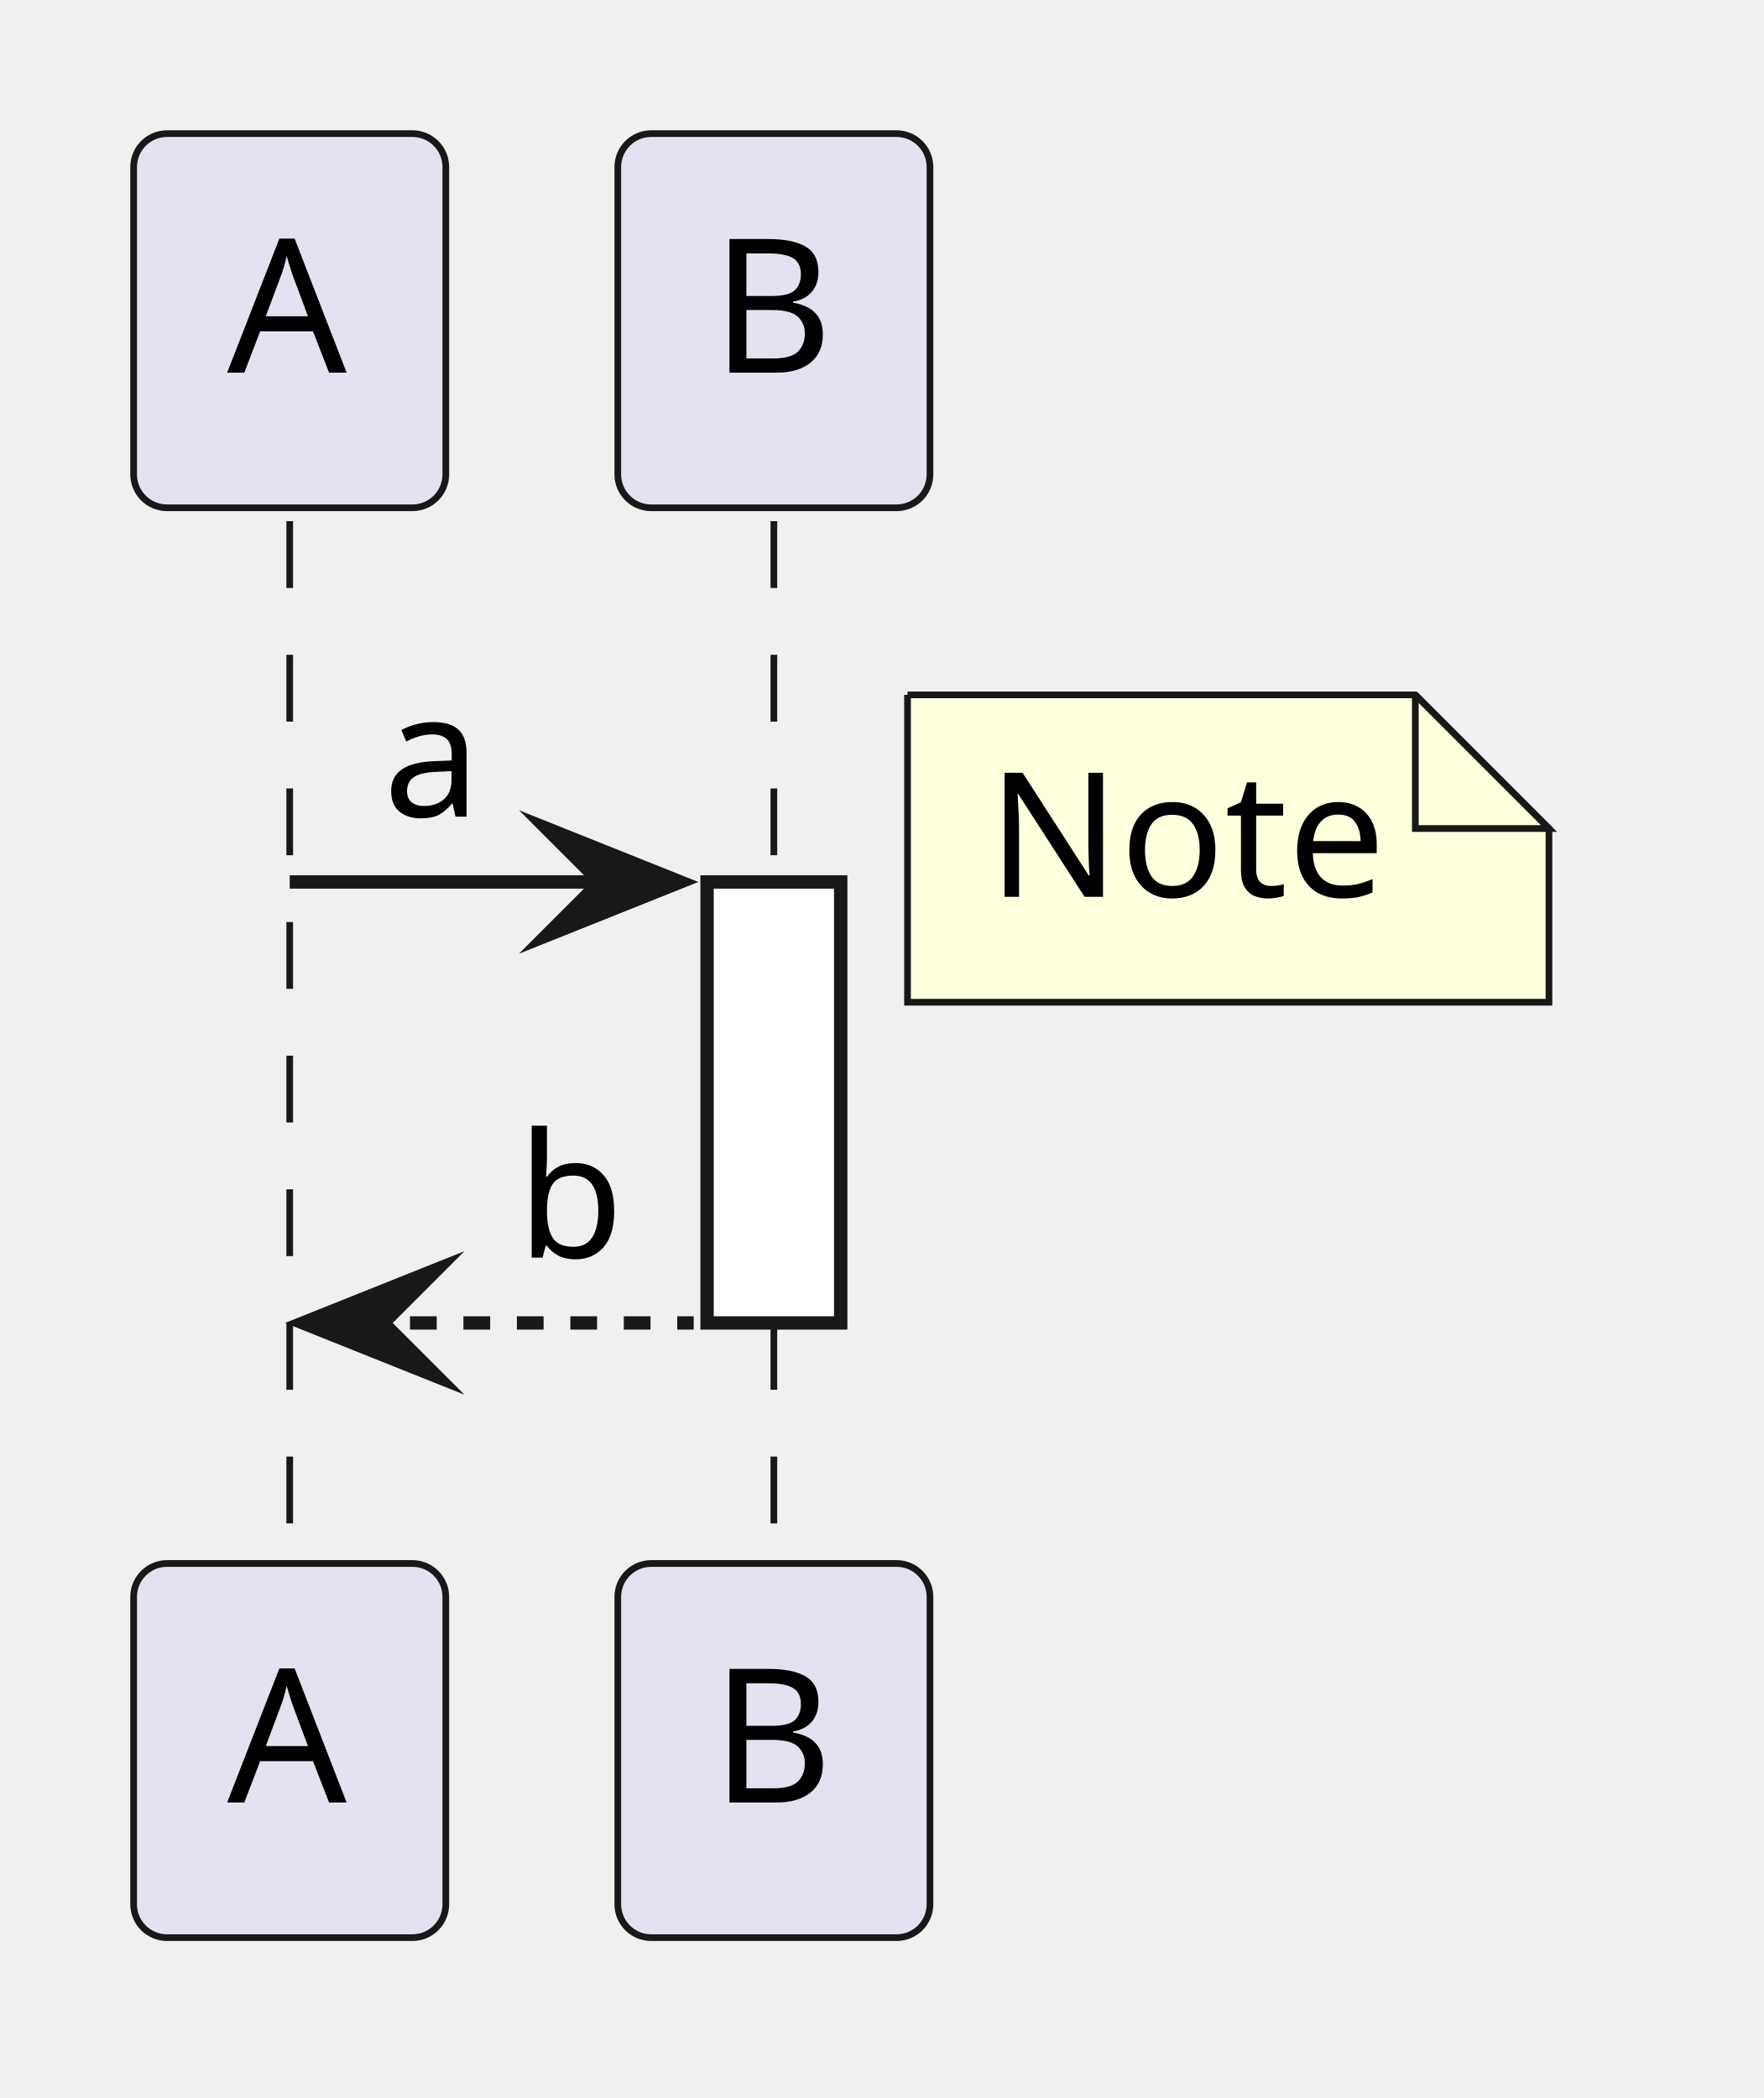
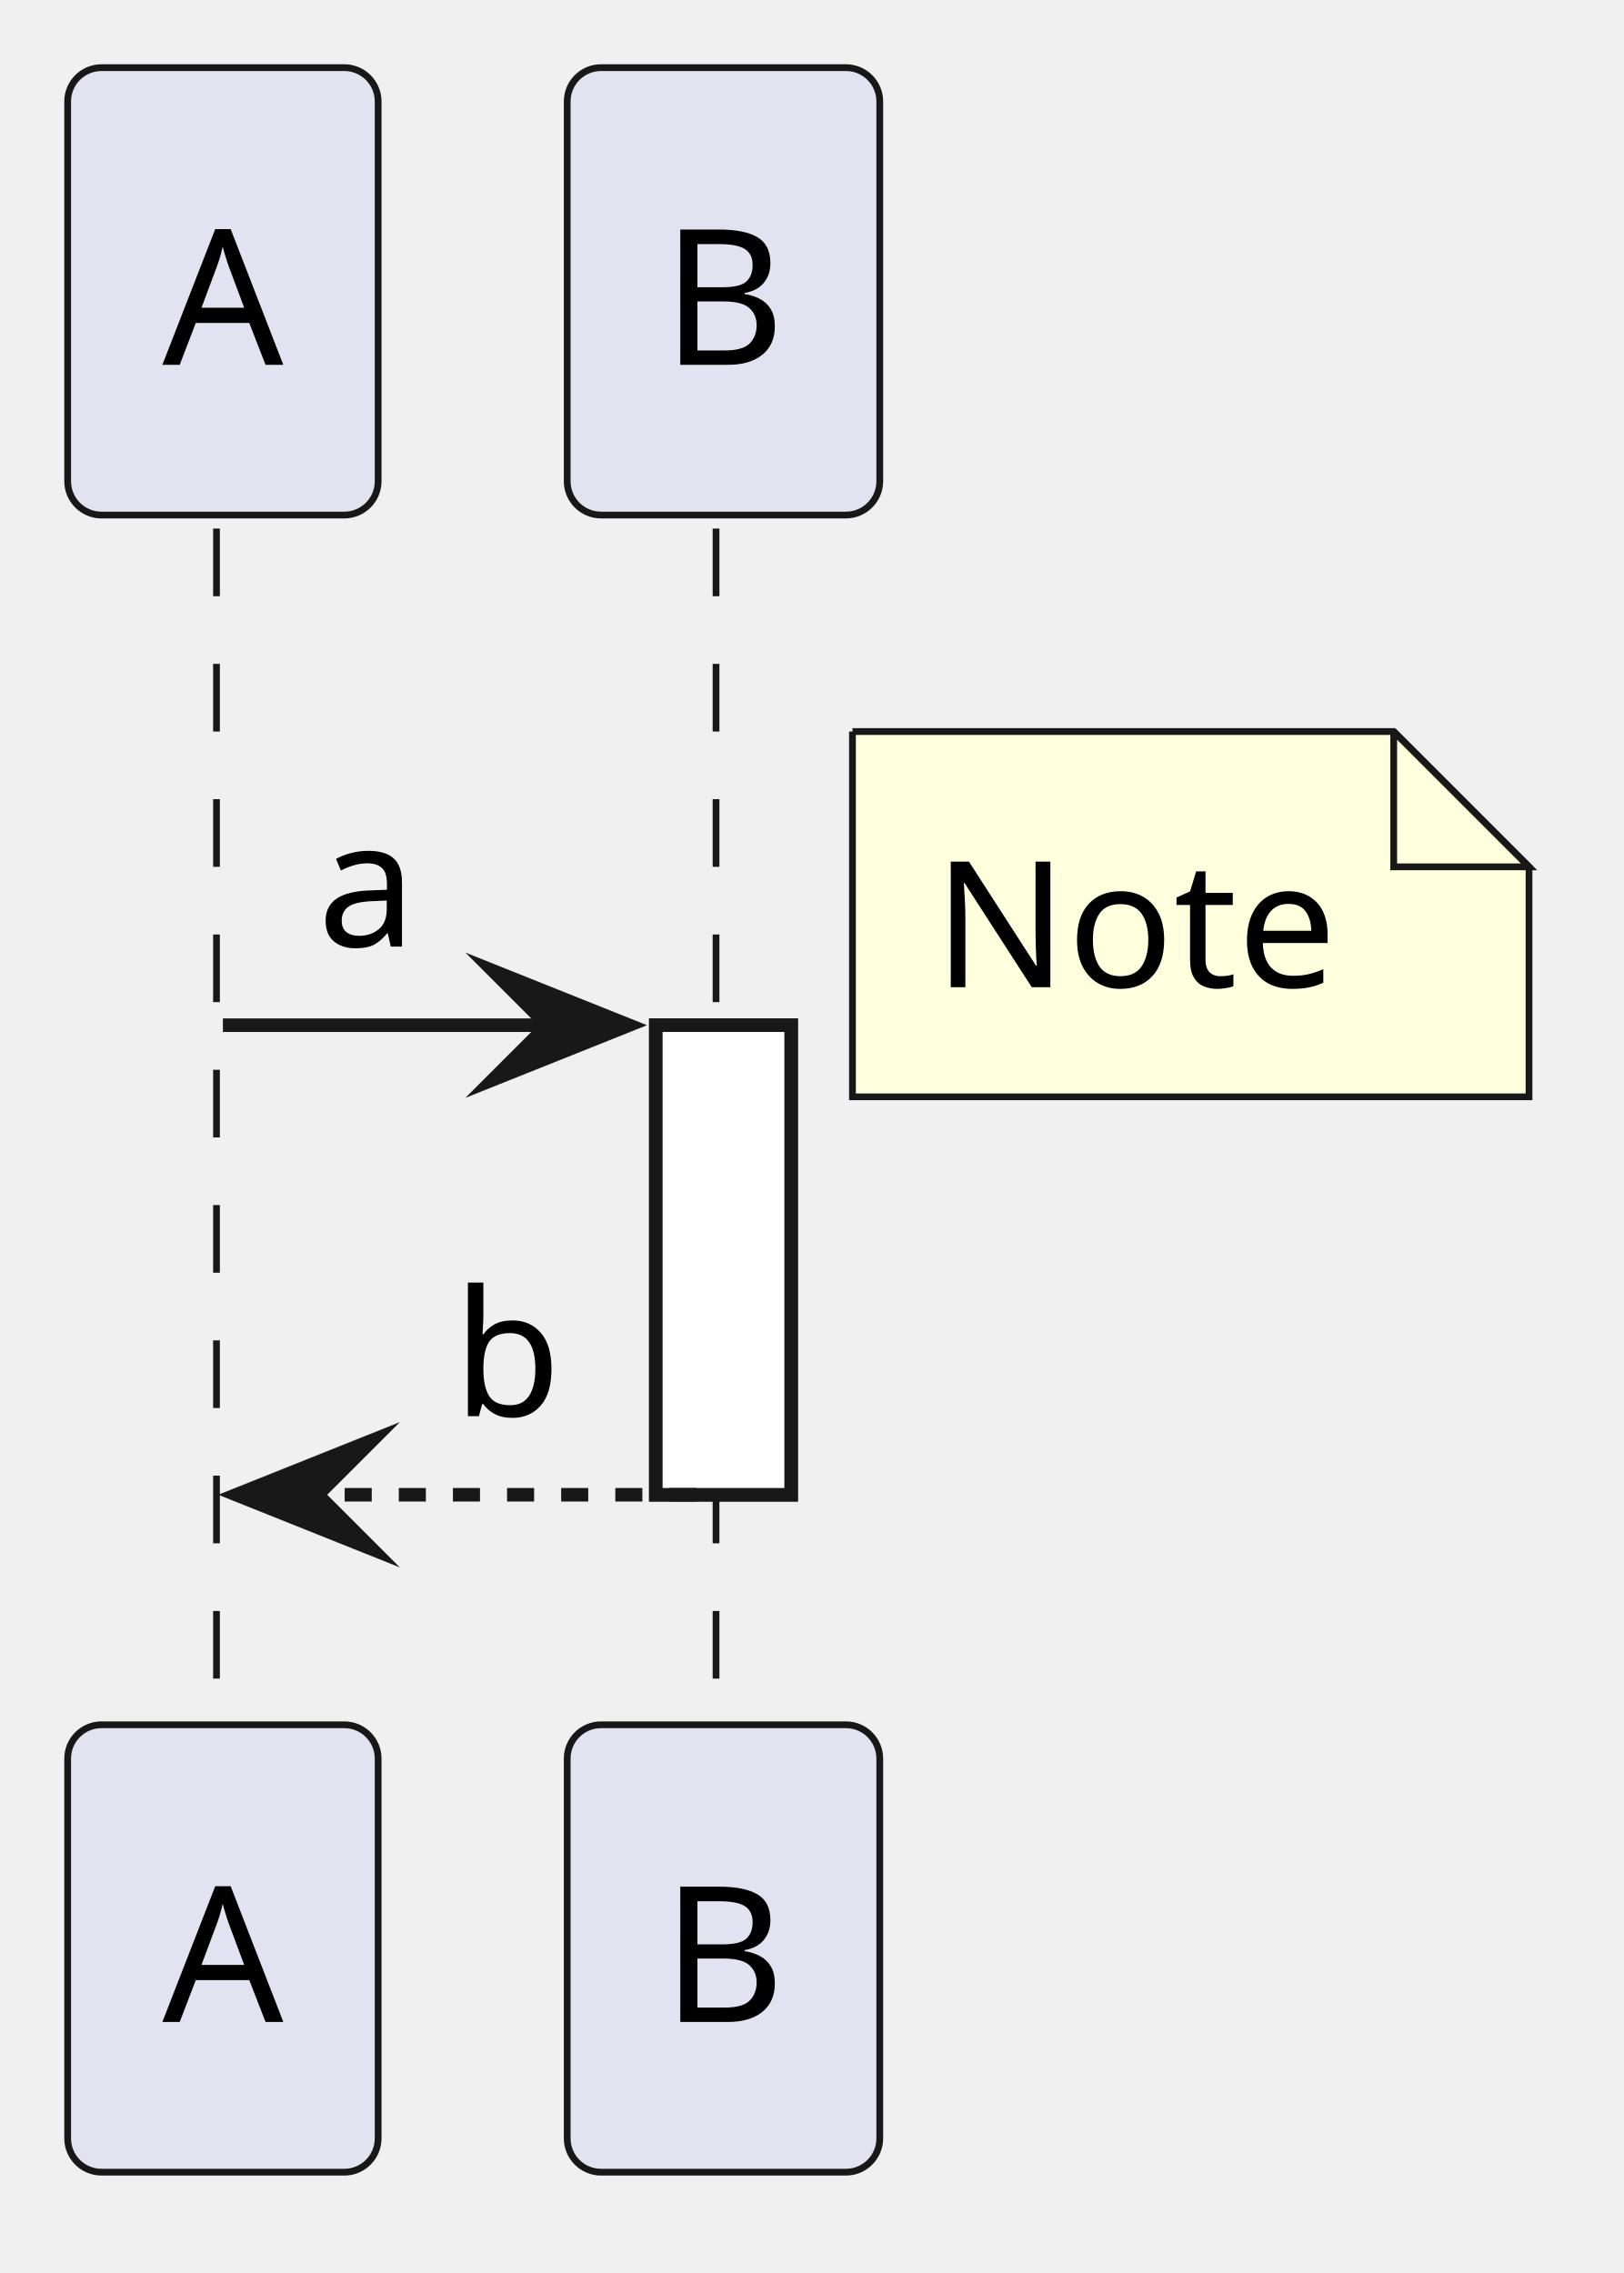
- <svg xmlns="http://www.w3.org/2000/svg" contentStyleType="text/css" data-diagram-type="SEQUENCE" height="157px" preserveAspectRatio="none" style="width:132px;height:157px;background:#FFFFFF;" version="1.1" viewBox="0 0 132 157" width="132px" zoomAndPan="magnify">
+ <svg xmlns="http://www.w3.org/2000/svg" contentStyleType="text/css" data-diagram-type="SEQUENCE" height="168px" preserveAspectRatio="none" style="width:120px;height:168px;background:#FFFFFF;" version="1.1" viewBox="0 0 120 168" width="120px" zoomAndPan="magnify">
  <defs />
-   <g font-family="sans-serif" lengthAdjust="spacing">
+   <g>
    <g>
-       <rect fill="#000" fill-opacity="0" height="78" width="8" x="18.181" y="39" />
-       <line style="stroke:#181818;stroke-width:0.5;stroke-dasharray:5,5;" x1="21.681" x2="21.681" y1="39" y2="117" />
+       <rect fill="#FFFFFF" height="34.706" style="stroke:#181818;stroke-width:1;" width="10" x="48.468" y="75.774" />
+     </g>
+     <g class="participant-lifeline" data-entity-uid="part1" data-qualified-name="A" data-source-line="1" id="part1-lifeline">
+       <g>
+         <rect fill="#000000" fill-opacity="0" height="89.412" width="8" x="12.473" y="39.068" />
+         <line style="stroke:#181818;stroke-width:0.5;stroke-dasharray:5,5;" x1="16" x2="16" y1="39.068" y2="128.48" />
+       </g>
+     </g>
+     <g class="participant-lifeline" data-entity-uid="part2" data-qualified-name="B" data-source-line="1" id="part2-lifeline">
+       <g>
+         <rect fill="#000000" fill-opacity="0" height="89.412" width="8" x="49.468" y="39.068" />
+         <line style="stroke:#181818;stroke-width:0.5;stroke-dasharray:5,5;" x1="52.918" x2="52.918" y1="39.068" y2="128.48" />
+       </g>
+     </g>
+     <g class="participant participant-head" data-entity-uid="part1" data-qualified-name="A" data-source-line="1" id="part1-head">
+       <rect fill="#E2E2F0" height="33.068" rx="2.5" ry="2.5" style="stroke:#181818;stroke-width:0.5;" width="22.946" x="5" y="5" />
+       <text fill="#000000" font-family="sans-serif" font-size="14" lengthAdjust="spacing" textLength="8.946" x="12" y="26.966">A</text>
+     </g>
+     <g class="participant participant-tail" data-entity-uid="part1" data-qualified-name="A" data-source-line="1" id="part1-tail">
+       <rect fill="#E2E2F0" height="33.068" rx="2.5" ry="2.5" style="stroke:#181818;stroke-width:0.5;" width="22.946" x="5" y="127.48" />
+       <text fill="#000000" font-family="sans-serif" font-size="14" lengthAdjust="spacing" textLength="8.946" x="12" y="149.446">A</text>
+     </g>
+     <g class="participant participant-head" data-entity-uid="part2" data-qualified-name="B" data-source-line="1" id="part2-head">
+       <rect fill="#E2E2F0" height="33.068" rx="2.5" ry="2.5" style="stroke:#181818;stroke-width:0.5;" width="23.1" x="41.918" y="5" />
+       <text fill="#000000" font-family="sans-serif" font-size="14" lengthAdjust="spacing" textLength="9.1" x="48.918" y="26.966">B</text>
+     </g>
+     <g class="participant participant-tail" data-entity-uid="part2" data-qualified-name="B" data-source-line="1" id="part2-tail">
+       <rect fill="#E2E2F0" height="33.068" rx="2.5" ry="2.5" style="stroke:#181818;stroke-width:0.5;" width="23.1" x="41.918" y="127.48" />
+       <text fill="#000000" font-family="sans-serif" font-size="14" lengthAdjust="spacing" textLength="9.1" x="48.918" y="149.446">B</text>
    </g>
    <g>
-       <rect fill="#000" fill-opacity="0" height="78" width="8" x="54.412" y="39" />
-       <line style="stroke:#181818;stroke-width:0.5;stroke-dasharray:5,5;" x1="57.912" x2="57.912" y1="39" y2="117" />
+       <rect fill="#FFFFFF" height="34.706" style="stroke:#181818;stroke-width:1;" width="10" x="48.468" y="75.774" />
    </g>
-     <g>
-       <rect fill="#FFF" height="33" style="stroke:#181818;stroke-width:1;" width="10" x="52.912" y="66" />
+     <g class="message" data-entity-1="part1" data-entity-2="part2" data-source-line="1" id="msg1">
+       <polygon fill="#181818" points="36.468,71.774,46.468,75.774,36.468,79.774,40.468,75.774" style="stroke:#181818;stroke-width:1;stroke-linejoin:miter;stroke-miterlimit:10;" />
+       <line style="stroke:#181818;stroke-width:1;" x1="16.473" x2="42.468" y1="75.774" y2="75.774" />
+       <text fill="#000000" font-family="sans-serif" font-size="13" lengthAdjust="spacing" textLength="7.293" x="23.473" y="69.965">a</text>
    </g>
-     <rect fill="#E2E2F0" height="28" rx="2.5" ry="2.5" style="stroke:#181818;stroke-width:0.5;" width="23.362" x="10" y="10" />
-     <text fill="#000" font-size="14" x="17" y="27.889">A</text>
-     <rect fill="#E2E2F0" height="28" rx="2.5" ry="2.5" style="stroke:#181818;stroke-width:0.5;" width="23.362" x="46.231" y="10" />
-     <text fill="#000" font-size="14" x="53.231" y="27.889">B</text>
-     <rect fill="#E2E2F0" height="28" rx="2.5" ry="2.5" style="stroke:#181818;stroke-width:0.5;" width="23.362" x="10" y="117" />
-     <text fill="#000" font-size="14" x="17" y="134.889">A</text>
-     <rect fill="#E2E2F0" height="28" rx="2.5" ry="2.5" style="stroke:#181818;stroke-width:0.5;" width="23.362" x="46.231" y="117" />
-     <text fill="#000" font-size="14" x="53.231" y="134.889">B</text>
-     <polygon fill="#181818" points="40.912,62,50.912,66,40.912,70,44.912,66" style="stroke:#181818;stroke-width:1;stroke-linejoin:miter;stroke-miterlimit:10;" />
-     <line style="stroke:#181818;stroke-width:1;" x1="21.681" x2="46.912" y1="66" y2="66" />
-     <text fill="#000" font-size="13" x="28.681" y="61.111">a</text>
-     <path d="M67.913,52 L67.913,75 L115.913,75 L115.913,62 L105.913,52 L67.913,52" fill="#FEFFDD" style="stroke:#181818;stroke-width:0.5;" />
-     <path d="M105.913,52 L105.913,62 L115.913,62 L105.913,52" fill="#FEFFDD" style="stroke:#181818;stroke-width:0.5;" />
-     <text fill="#000" font-size="13" textLength="27.463" x="73.913" y="67.111">Note</text>
-     <polygon fill="#181818" points="32.681,95,22.681,99,32.681,103,28.681,99" style="stroke:#181818;stroke-width:1;stroke-linejoin:miter;stroke-miterlimit:10;" />
-     <line style="stroke:#181818;stroke-width:1;stroke-dasharray:2,2;" x1="26.681" x2="51.912" y1="99" y2="99" />
-     <text fill="#000" font-size="13" x="38.681" y="94.111">b</text>
+     <path d="M63,54.068 L63,81.068 L113,81.068 L113,64.068 L103,54.068 L63,54.068" fill="#FEFFDD" style="stroke:#181818;stroke-width:0.5;" />
+     <path d="M103,54.068 L103,64.068 L113,64.068 L103,54.068" fill="#FEFFDD" style="stroke:#181818;stroke-width:0.5;" />
+     <text fill="#000000" font-family="sans-serif" font-size="13" lengthAdjust="spacing" textLength="29.77" x="69" y="72.965">Note</text>
+     <g class="message" data-entity-1="part2" data-entity-2="part1" data-source-line="4" id="msg3">
+       <polygon fill="#181818" points="27.473,106.48,17.473,110.48,27.473,114.48,23.473,110.48" style="stroke:#181818;stroke-width:1;stroke-linejoin:miter;stroke-miterlimit:10;" />
+       <line style="stroke:#181818;stroke-width:1;stroke-dasharray:2,2;" x1="21.473" x2="52.468" y1="110.48" y2="110.48" />
+       <text fill="#000000" font-family="sans-serif" font-size="13" lengthAdjust="spacing" textLength="7.995" x="33.473" y="104.671">b</text>
+     </g>
  </g>
</svg>
